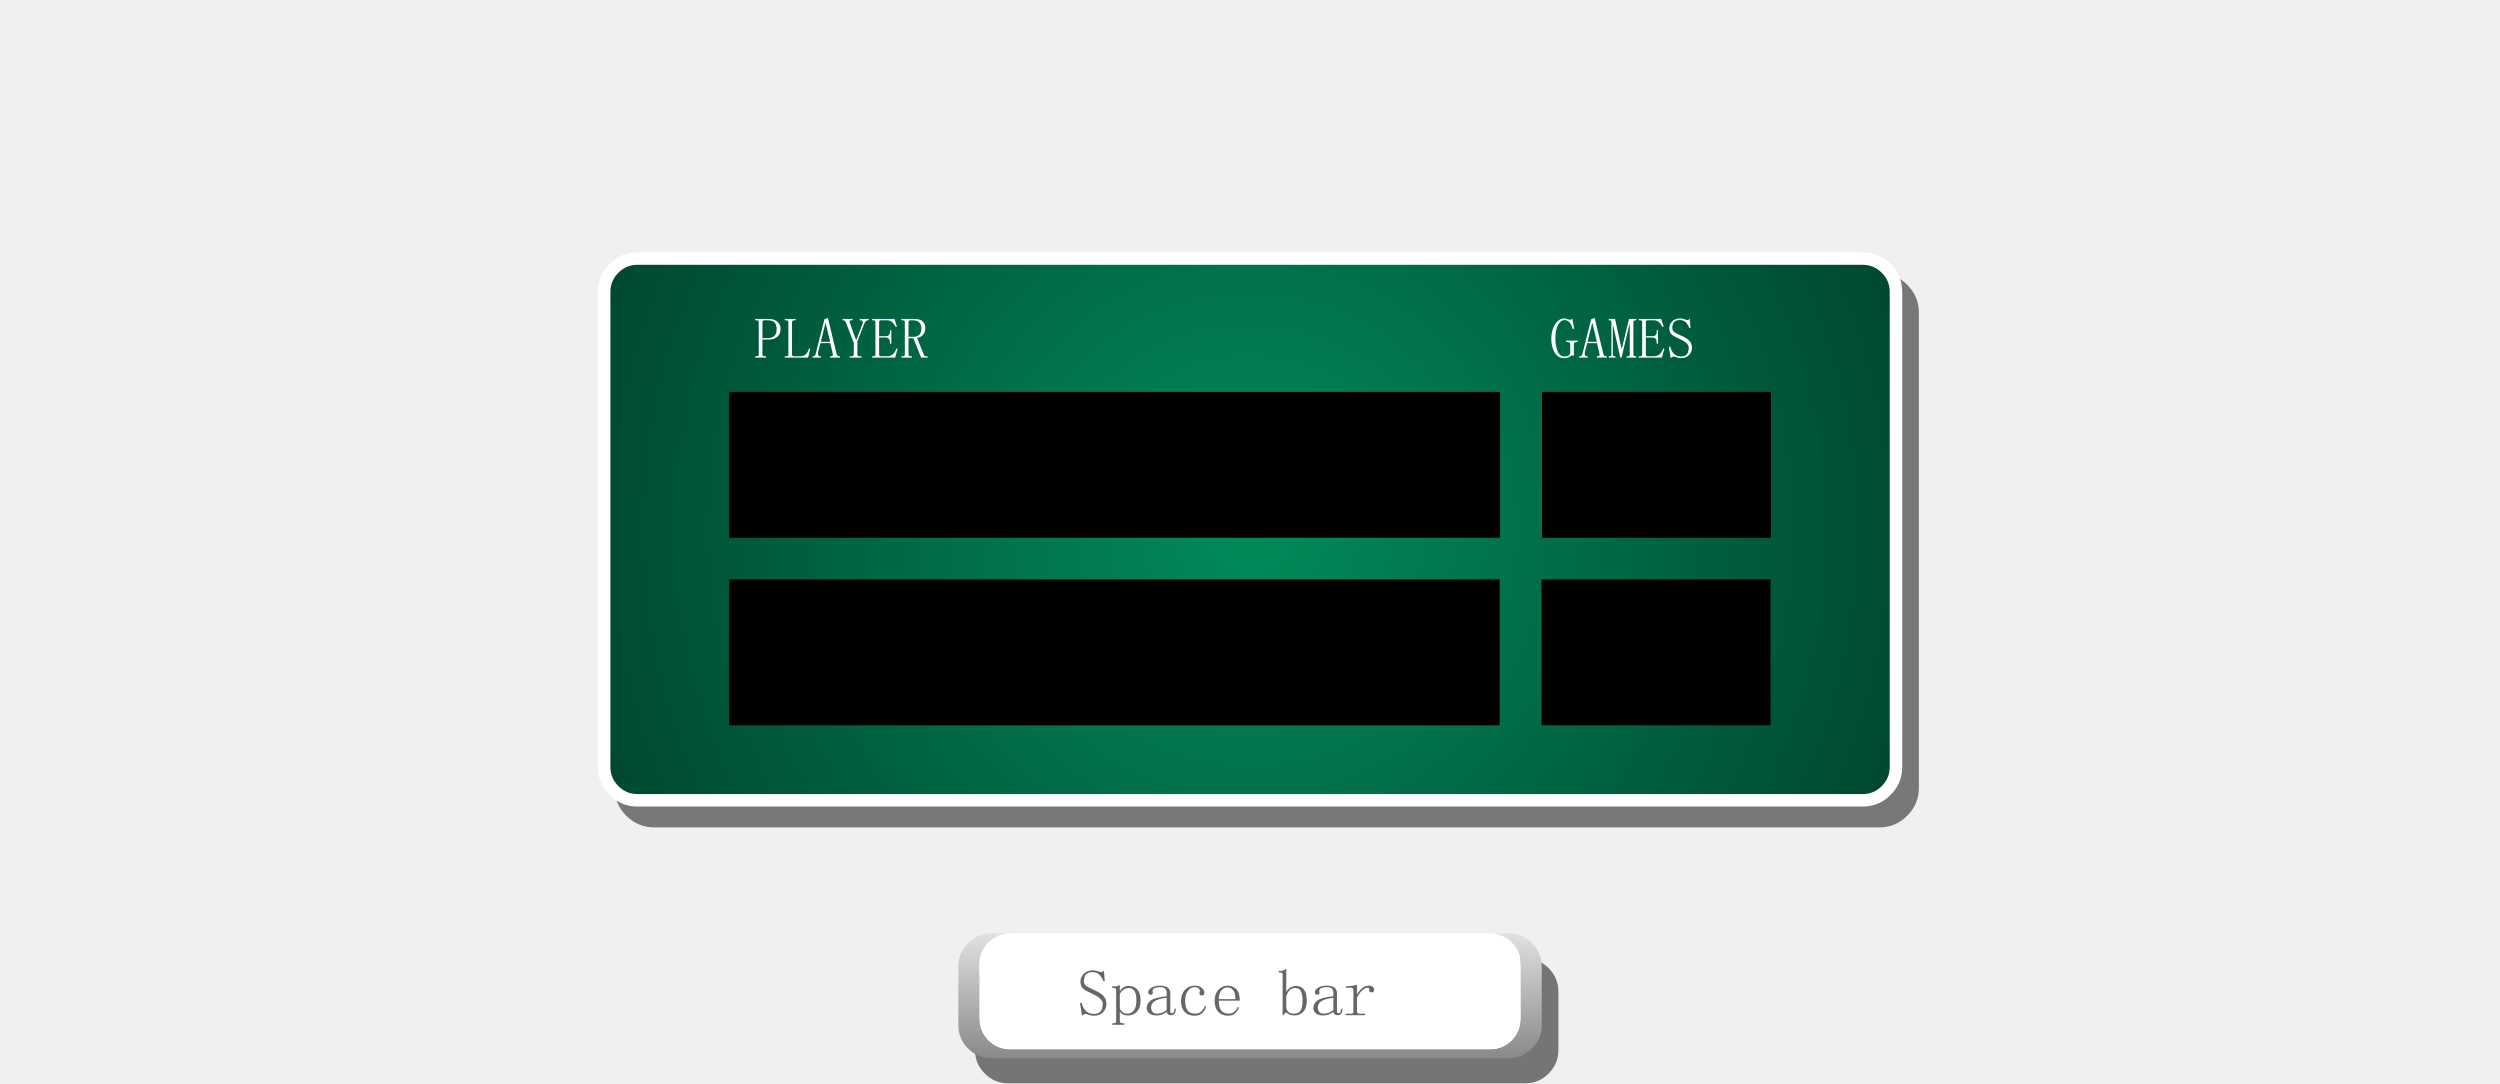
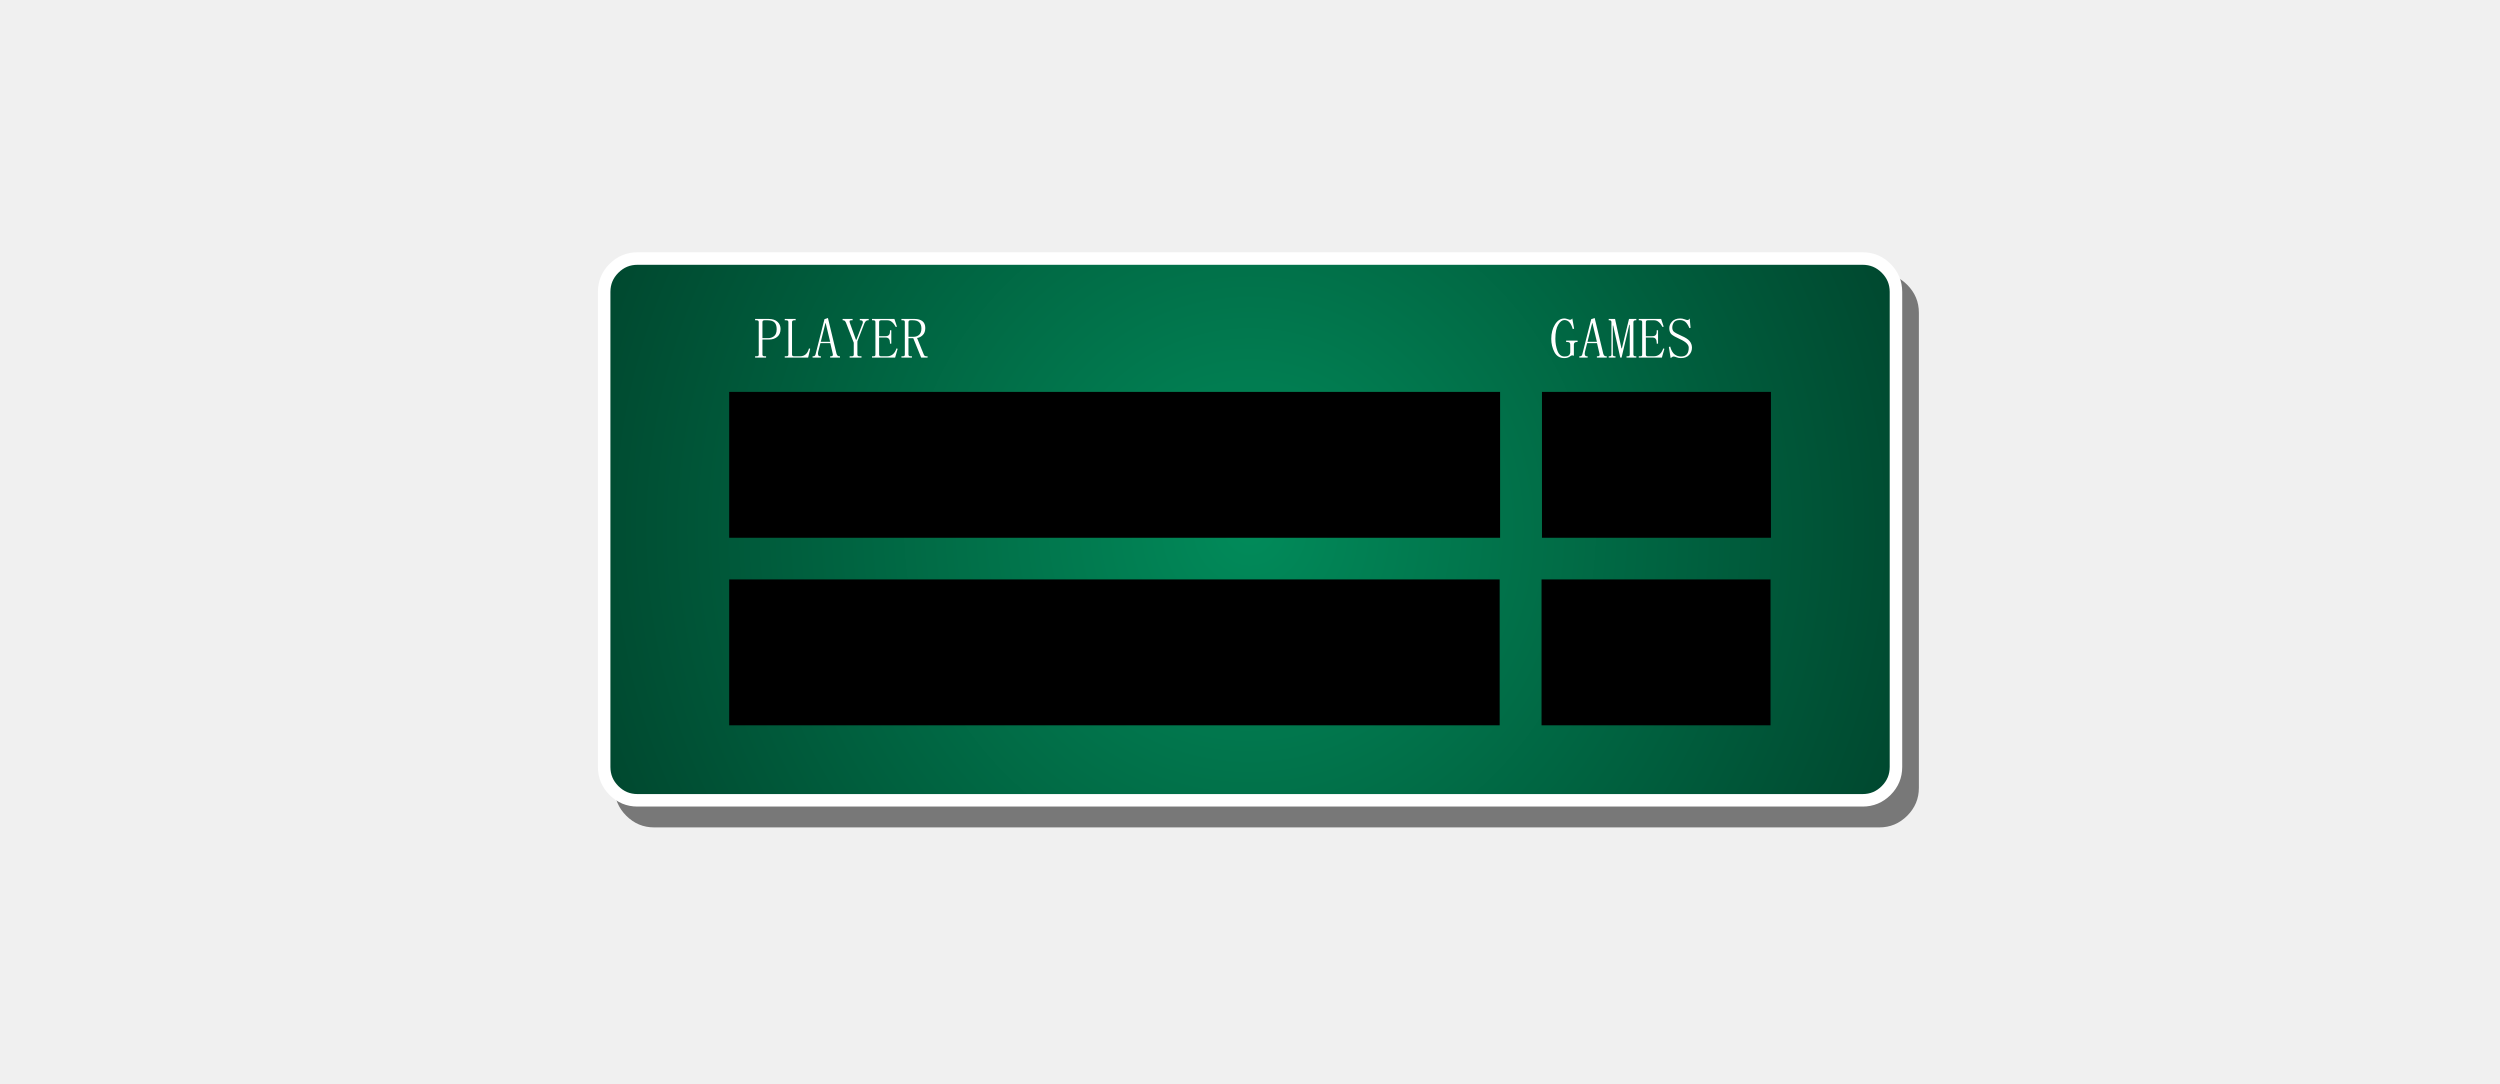
<svg xmlns="http://www.w3.org/2000/svg" xmlns:ns1="https://www.free-decompiler.com/flash" xmlns:xlink="http://www.w3.org/1999/xlink" ns1:objectType="frame" height="260.0px" width="600.0px">
  <g transform="matrix(1.0, 0.0, 0.0, 1.0, 0.0, 0.0)">
    <use ns1:characterId="260" height="138.0" transform="matrix(1.0001, 0.0, 0.0, 1.0002, 145.0, 62.05)" width="317.0" xlink:href="#sprite0" />
-     <use ns1:characterId="47" height="36.0" id="mcSpace" transform="matrix(1.0001, 0.0, 0.0, 1.0002, 230.0, 224.0)" width="144.0" xlink:href="#sprite1" />
  </g>
  <defs>
    <g id="sprite0">
      <use ns1:characterId="261" height="138.0" transform="matrix(1.0, 0.0, 0.0, 1.0, 0.0, 0.0)" width="317.0" xlink:href="#shape0" />
      <use ns1:characterId="267" height="17.9" transform="matrix(1.0, 0.0, 0.0, 1.0, 226.9, 9.0)" width="39.0" xlink:href="#text4" />
      <use ns1:characterId="268" height="17.9" transform="matrix(1.0, 0.0, 0.0, 1.0, 35.9, 9.0)" width="46.0" xlink:href="#text5" />
    </g>
    <g id="shape0">
      <path d="M12.0 3.5 L306.0 3.5 Q309.9 3.5 312.7 6.3 315.5 9.1 315.5 13.0 L315.5 127.0 Q315.5 130.9 312.7 133.7 309.9 136.5 306.0 136.5 L12.0 136.5 Q8.1 136.5 5.3 133.7 2.5 130.9 2.5 127.0 L2.5 13.0 Q2.5 9.1 5.3 6.3 8.1 3.5 12.0 3.5" fill="#000000" fill-opacity="0.502" fill-rule="evenodd" stroke="none" />
      <path d="M307.65 2.35 Q310.0 4.7 310.0 8.0 L310.0 122.0 Q310.0 125.3 307.65 127.65 305.3 130.0 302.0 130.0 L8.0 130.0 Q4.7 130.0 2.35 127.65 0.0 125.3 0.0 122.0 L0.0 8.0 Q0.0 4.7 2.35 2.35 4.7 0.0 8.0 0.0 L302.0 0.0 Q305.3 0.0 307.65 2.35" fill="url(#gradient0)" fill-rule="evenodd" stroke="none" />
      <path d="M307.65 2.35 Q305.3 0.0 302.0 0.0 L8.0 0.0 Q4.7 0.0 2.35 2.35 0.0 4.7 0.0 8.0 L0.0 122.0 Q0.0 125.3 2.35 127.65 4.7 130.0 8.0 130.0 L302.0 130.0 Q305.3 130.0 307.65 127.65 310.0 125.3 310.0 122.0 L310.0 8.0 Q310.0 4.7 307.65 2.35 Z" fill="none" stroke="#ffffff" stroke-linecap="round" stroke-linejoin="round" stroke-width="3.0" />
      <path d="M280.0 67.0 L225.05 67.0 225.05 32.0 280.0 32.0 280.0 67.0 M215.0 67.0 L30.0 67.0 30.0 32.0 215.0 32.0 215.0 67.0 M279.9 112.0 L224.95 112.0 224.95 77.0 279.9 77.0 279.9 112.0 M214.9 112.0 L30.0 112.0 30.0 77.0 214.9 77.0 214.9 112.0" fill="#000000" fill-rule="evenodd" stroke="none" />
    </g>
    <radialGradient cx="0" cy="0" gradientTransform="matrix(0.2026, 0.0, 0.0, 0.2026, 155.0, 65.0)" gradientUnits="userSpaceOnUse" id="gradient0" r="819.2" spreadMethod="pad">
      <stop offset="0.0" stop-color="#018b5a" />
      <stop offset="1.0" stop-color="#00482f" />
    </radialGradient>
    <g id="text0">
      <g transform="matrix(1.0, 0.0, 0.0, 1.0, 0.0, 0.0)">
        <use fill="#ffff00" height="42.0" transform="matrix(0.6436, 0.0, 0.0, 0.6436, 0.0, 28.2)" width="182.0" xlink:href="#font_Lt-alphaDot_A0" />
        <use fill="#ffff00" height="42.0" transform="matrix(0.6436, 0.0, 0.0, 0.6436, 16.4, 28.2)" width="182.0" xlink:href="#font_Lt-alphaDot_A0" />
        <use fill="#ffff00" height="42.0" transform="matrix(0.6436, 0.0, 0.0, 0.6436, 32.8, 28.2)" width="182.0" xlink:href="#font_Lt-alphaDot_A0" />
        <use fill="#ffff00" height="42.0" transform="matrix(0.6436, 0.0, 0.0, 0.6436, 49.2, 28.2)" width="182.0" xlink:href="#font_Lt-alphaDot_A0" />
        <use fill="#ffff00" height="42.0" transform="matrix(0.6436, 0.0, 0.0, 0.6436, 65.6, 28.2)" width="182.0" xlink:href="#font_Lt-alphaDot_A0" />
        <use fill="#ffff00" height="42.0" transform="matrix(0.6436, 0.0, 0.0, 0.6436, 82.0, 28.2)" width="182.0" xlink:href="#font_Lt-alphaDot_A0" />
        <use fill="#ffff00" height="42.0" transform="matrix(0.6436, 0.0, 0.0, 0.6436, 98.4, 28.2)" width="182.0" xlink:href="#font_Lt-alphaDot_A0" />
        <use fill="#ffff00" height="42.0" transform="matrix(0.6436, 0.0, 0.0, 0.6436, 114.8, 28.2)" width="182.0" xlink:href="#font_Lt-alphaDot_A0" />
      </g>
    </g>
    <g id="font_Lt-alphaDot_A0">
      <path d="M11.55 -30.35 L15.4 -14.3 7.4 -14.3 11.4 -30.35 11.55 -30.35 M15.5 -13.15 L17.5 -4.6 Q17.9 -3.25 17.6 -2.55 17.3 -1.95 16.15 -1.95 L15.4 -1.95 15.4 -0.8 23.8 -0.8 23.8 -1.95 23.2 -1.95 Q22.4 -1.95 21.85 -2.4 21.25 -2.85 20.85 -4.05 L13.5 -34.6 10.55 -33.6 3.05 -4.05 Q2.85 -2.85 2.3 -2.4 1.7 -1.95 0.9 -1.95 L0.4 -1.95 0.4 -0.8 7.5 -0.8 7.5 -1.95 6.95 -1.95 Q5.6 -1.95 5.2 -2.95 4.8 -4.05 5.2 -5.75 L7.1 -13.15 15.5 -13.15" fill-rule="evenodd" stroke="none" />
    </g>
    <g id="text1">
      <g transform="matrix(1.0, 0.0, 0.0, 1.0, 0.0, 0.0)">
        <use fill="#ffff00" height="42.0" transform="matrix(0.6436, 0.0, 0.0, 0.6436, 0.0, 28.2)" width="182.0" xlink:href="#font_Lt-alphaDot_A0" />
        <use fill="#ffff00" height="42.0" transform="matrix(0.6436, 0.0, 0.0, 0.6436, 16.4, 28.2)" width="182.0" xlink:href="#font_Lt-alphaDot_A0" />
        <use fill="#ffff00" height="42.0" transform="matrix(0.6436, 0.0, 0.0, 0.6436, 32.8, 28.2)" width="182.0" xlink:href="#font_Lt-alphaDot_A0" />
        <use fill="#ffff00" height="42.0" transform="matrix(0.6436, 0.0, 0.0, 0.6436, 49.2, 28.2)" width="182.0" xlink:href="#font_Lt-alphaDot_A0" />
        <use fill="#ffff00" height="42.0" transform="matrix(0.6436, 0.0, 0.0, 0.6436, 65.6, 28.2)" width="182.0" xlink:href="#font_Lt-alphaDot_A0" />
        <use fill="#ffff00" height="42.0" transform="matrix(0.6436, 0.0, 0.0, 0.6436, 82.0, 28.2)" width="182.0" xlink:href="#font_Lt-alphaDot_A0" />
        <use fill="#ffff00" height="42.0" transform="matrix(0.6436, 0.0, 0.0, 0.6436, 98.4, 28.2)" width="182.0" xlink:href="#font_Lt-alphaDot_A0" />
        <use fill="#ffff00" height="42.0" transform="matrix(0.6436, 0.0, 0.0, 0.6436, 114.8, 28.2)" width="182.0" xlink:href="#font_Lt-alphaDot_A0" />
      </g>
    </g>
    <g id="text2">
      <g transform="matrix(1.0, 0.0, 0.0, 1.0, 0.0, 0.0)">
        <use fill="#ffff00" height="42.0" transform="matrix(0.6436, 0.0, 0.0, 0.6436, 20.15, 28.2)" width="52.95" xlink:href="#font_Lt-alphaDot_A0" />
        <use fill="#ffff00" height="42.0" transform="matrix(0.6436, 0.0, 0.0, 0.6436, 36.55, 28.2)" width="52.95" xlink:href="#font_Lt-alphaDot_A0" />
      </g>
    </g>
    <g id="text3">
      <g transform="matrix(1.0, 0.0, 0.0, 1.0, 0.0, 0.0)">
        <use fill="#ffff00" height="42.0" transform="matrix(0.6436, 0.0, 0.0, 0.6436, 20.15, 28.2)" width="52.95" xlink:href="#font_Lt-alphaDot_A0" />
        <use fill="#ffff00" height="42.0" transform="matrix(0.6436, 0.0, 0.0, 0.6436, 36.55, 28.2)" width="52.95" xlink:href="#font_Lt-alphaDot_A0" />
      </g>
    </g>
    <g id="text4">
      <g transform="matrix(1.0, 0.0, 0.0, 1.0, 0.0, 0.0)">
        <use fill="#ffffff" height="17.9" transform="matrix(0.2813, 0.0, 0.0, 0.2813, 0.0, 15.0)" width="39.0" xlink:href="#font_Vagabond_G0" />
      </g>
      <g transform="matrix(1.0, 0.0, 0.0, 1.0, 0.0, 0.0)">
        <use fill="#ffffff" height="17.9" transform="matrix(0.2813, 0.0, 0.0, 0.2813, 7.0, 15.0)" width="39.0" xlink:href="#font_Vagabond_A0" />
      </g>
      <g transform="matrix(1.0, 0.0, 0.0, 1.0, 0.0, 0.0)">
        <use fill="#ffffff" height="17.9" transform="matrix(0.2813, 0.0, 0.0, 0.2813, 14.0, 15.0)" width="39.0" xlink:href="#font_Vagabond_M0" />
      </g>
      <g transform="matrix(1.0, 0.0, 0.0, 1.0, 0.0, 0.0)">
        <use fill="#ffffff" height="17.9" transform="matrix(0.2813, 0.0, 0.0, 0.2813, 21.0, 15.0)" width="39.0" xlink:href="#font_Vagabond_E0" />
      </g>
      <g transform="matrix(1.0, 0.0, 0.0, 1.0, 0.0, 0.0)">
        <use fill="#ffffff" height="17.9" transform="matrix(0.2813, 0.0, 0.0, 0.2813, 28.0, 15.0)" width="39.0" xlink:href="#font_Vagabond_S0" />
      </g>
    </g>
    <g id="font_Vagabond_G0">
      <path d="M12.55 -32.85 Q15.05 -32.85 16.8 -31.0 18.55 -29.15 19.7 -25.15 L20.85 -25.5 19.3 -34.2 Q18.95 -33.65 18.35 -33.35 17.75 -33.05 17.2 -33.05 16.8 -33.05 15.25 -33.65 13.7 -34.2 12.55 -34.2 7.7 -34.2 4.5 -29.05 1.35 -23.9 1.35 -16.8 1.35 -10.65 4.05 -5.5 6.75 -0.4 12.5 -0.4 14.05 -0.4 15.35 -0.8 16.6 -1.15 17.75 -2.15 18.15 -2.5 18.55 -2.6 L19.3 -2.7 Q19.7 -2.7 20.0 -2.6 L20.65 -2.35 20.65 -12.0 Q20.65 -12.95 21.25 -13.55 21.85 -14.1 22.8 -14.1 L23.8 -14.1 23.8 -15.3 14.05 -15.3 14.05 -14.1 15.25 -14.1 Q16.4 -14.1 17.0 -13.55 17.55 -12.95 17.55 -11.8 L17.55 -5.2 Q17.35 -3.45 16.1 -2.55 14.85 -1.75 12.7 -1.75 8.5 -1.75 6.65 -6.55 4.85 -11.4 4.85 -16.8 4.85 -24.9 7.25 -28.85 9.65 -32.85 12.55 -32.85" fill-rule="evenodd" stroke="none" />
    </g>
    <g id="font_Vagabond_A0">
      <path d="M11.55 -30.35 L15.4 -14.3 7.4 -14.3 11.4 -30.35 11.55 -30.35 M15.5 -13.15 L17.5 -4.6 Q17.9 -3.25 17.6 -2.55 17.3 -1.95 16.15 -1.95 L15.4 -1.95 15.4 -0.8 23.8 -0.8 23.8 -1.95 23.2 -1.95 Q22.4 -1.95 21.85 -2.4 21.25 -2.85 20.85 -4.05 L13.5 -34.6 10.55 -33.6 3.05 -4.05 Q2.85 -2.85 2.3 -2.4 1.7 -1.95 0.9 -1.95 L0.4 -1.95 0.4 -0.8 7.5 -0.8 7.5 -1.95 6.95 -1.95 Q5.6 -1.95 5.2 -2.95 4.8 -4.05 5.2 -5.75 L7.1 -13.15 15.5 -13.15" fill-rule="evenodd" stroke="none" />
    </g>
    <g id="font_Vagabond_M0">
      <path d="M21.65 -3.45 L21.65 -31.1 Q21.65 -31.9 22.15 -32.25 22.6 -32.65 23.4 -32.65 L24.15 -32.65 24.15 -33.8 17.9 -33.8 11.85 -8.75 11.45 -8.75 6.0 -33.8 0.6 -33.8 0.6 -32.65 1.25 -32.65 Q2.2 -32.65 2.5 -32.25 2.9 -31.9 2.9 -31.1 L2.9 -3.45 Q2.9 -2.65 2.5 -2.3 2.15 -1.95 1.15 -1.95 L0.6 -1.95 0.6 -0.8 6.4 -0.8 6.4 -1.95 5.8 -1.95 Q5.05 -1.95 4.55 -2.3 4.1 -2.65 4.1 -3.45 L4.1 -28.2 4.4 -28.2 10.45 -0.8 10.45 -0.8 11.55 -0.8 18.15 -28.8 18.55 -28.8 18.55 -3.45 Q18.55 -2.65 18.15 -2.3 17.75 -1.95 16.8 -1.95 L15.8 -1.95 15.8 -0.8 24.15 -0.8 24.15 -1.95 23.4 -1.95 Q22.6 -1.95 22.15 -2.3 21.65 -2.65 21.65 -3.45" fill-rule="evenodd" stroke="none" />
    </g>
    <g id="font_Vagabond_E0">
      <path d="M1.35 -32.65 L2.4 -32.65 Q3.4 -32.65 3.85 -32.25 4.25 -31.9 4.25 -31.1 L4.25 -3.45 Q4.25 -2.65 3.9 -2.3 3.5 -1.95 2.5 -1.95 L1.35 -1.95 1.35 -0.8 21.05 -0.8 23.2 -8.3 22.25 -8.7 Q21.05 -5.2 19.0 -3.55 17.0 -1.95 14.1 -1.95 L9.05 -1.95 Q8.3 -1.95 7.8 -2.3 7.4 -2.65 7.4 -3.45 L7.4 -17.95 12.95 -17.95 Q14.9 -17.95 15.75 -16.8 16.65 -15.65 16.65 -13.5 L16.65 -12.7 17.8 -12.7 17.8 -24.15 16.65 -24.15 16.65 -23.0 Q16.65 -21.05 15.75 -20.1 14.9 -19.1 12.95 -19.1 L7.4 -19.1 7.4 -31.1 Q7.4 -31.9 7.8 -32.25 8.3 -32.65 9.05 -32.65 L14.5 -32.65 Q16.6 -32.65 18.35 -31.2 20.1 -29.75 21.65 -26.9 L22.6 -27.2 20.45 -33.8 1.35 -33.8 1.35 -32.65" fill-rule="evenodd" stroke="none" />
    </g>
    <g id="font_Vagabond_S0">
      <path d="M11.55 -16.6 Q15.45 -14.85 17.3 -13.0 19.1 -11.2 19.1 -9.25 19.1 -5.6 17.45 -3.65 15.8 -1.75 12.5 -1.75 9.45 -1.75 7.05 -3.55 4.6 -5.4 3.25 -10.25 L2.15 -9.85 3.65 -0.4 5.0 -1.35 Q5.6 -1.75 6.15 -1.75 7.15 -1.75 8.75 -1.05 10.4 -0.4 12.35 -0.4 17.0 -0.4 19.4 -3.05 21.85 -5.75 21.85 -9.25 21.85 -12.5 19.8 -14.95 17.75 -17.35 13.1 -19.3 7.5 -21.8 6.25 -23.05 5.05 -24.3 5.05 -26.45 5.05 -28.8 6.35 -30.8 7.7 -32.85 11.4 -32.85 14.25 -32.85 16.1 -31.4 17.95 -29.95 19.7 -25.9 L20.65 -26.25 19.9 -34.2 Q19.5 -33.45 19.0 -33.15 18.55 -32.85 17.95 -32.85 17.2 -32.85 15.45 -33.55 13.75 -34.2 11.8 -34.2 7.35 -34.2 4.9 -31.6 2.5 -28.95 2.5 -26.05 2.5 -22.4 4.4 -20.65 6.35 -18.95 11.55 -16.6" fill-rule="evenodd" stroke="none" />
    </g>
    <g id="text5">
      <g transform="matrix(1.0, 0.0, 0.0, 1.0, 0.0, 0.0)">
        <use fill="#ffffff" height="17.9" transform="matrix(0.2813, 0.0, 0.0, 0.2813, 0.0, 15.0)" width="46.0" xlink:href="#font_Vagabond_P0" />
      </g>
      <g transform="matrix(1.0, 0.0, 0.0, 1.0, 0.0, 0.0)">
        <use fill="#ffffff" height="17.9" transform="matrix(0.2813, 0.0, 0.0, 0.2813, 7.0, 15.0)" width="46.0" xlink:href="#font_Vagabond_L0" />
      </g>
      <g transform="matrix(1.0, 0.0, 0.0, 1.0, 0.0, 0.0)">
        <use fill="#ffffff" height="17.9" transform="matrix(0.2813, 0.0, 0.0, 0.2813, 14.0, 15.0)" width="46.0" xlink:href="#font_Vagabond_A0" />
      </g>
      <g transform="matrix(1.0, 0.0, 0.0, 1.0, 0.0, 0.0)">
        <use fill="#ffffff" height="17.9" transform="matrix(0.2813, 0.0, 0.0, 0.2813, 21.0, 15.0)" width="46.0" xlink:href="#font_Vagabond_Y0" />
      </g>
      <g transform="matrix(1.0, 0.0, 0.0, 1.0, 0.0, 0.0)">
        <use fill="#ffffff" height="17.9" transform="matrix(0.2813, 0.0, 0.0, 0.2813, 28.0, 15.0)" width="46.0" xlink:href="#font_Vagabond_E0" />
      </g>
      <g transform="matrix(1.0, 0.0, 0.0, 1.0, 0.0, 0.0)">
        <use fill="#ffffff" height="17.9" transform="matrix(0.2813, 0.0, 0.0, 0.2813, 35.0, 15.0)" width="46.0" xlink:href="#font_Vagabond_R0" />
      </g>
    </g>
    <g id="font_Vagabond_P0">
      <path d="M12.2 -17.4 L7.4 -17.4 7.4 -31.1 Q7.4 -31.9 7.8 -32.25 8.3 -32.65 9.05 -32.65 L11.8 -32.65 Q15.85 -32.65 17.7 -30.8 19.55 -28.95 19.55 -25.1 19.55 -20.85 17.3 -19.1 15.1 -17.4 12.2 -17.4 M7.4 -16.25 L13.35 -16.25 Q17.25 -16.25 20.05 -18.55 22.85 -20.85 22.85 -25.3 22.85 -28.95 20.2 -31.4 17.55 -33.8 12.65 -33.8 L1.15 -33.8 1.15 -32.65 2.4 -32.65 Q3.4 -32.65 3.85 -32.25 4.25 -31.9 4.25 -31.1 L4.25 -3.45 Q4.25 -2.65 3.9 -2.3 3.5 -1.95 2.5 -1.95 L1.15 -1.95 1.15 -0.8 10.5 -0.8 10.5 -1.95 9.1 -1.95 Q8.35 -1.95 7.85 -2.3 7.4 -2.65 7.4 -3.45 L7.4 -16.25" fill-rule="evenodd" stroke="none" />
    </g>
    <g id="font_Vagabond_L0">
      <path d="M7.75 -3.45 L7.75 -31.1 Q7.75 -31.9 8.25 -32.25 8.75 -32.65 9.5 -32.65 L10.85 -32.65 10.85 -33.8 1.55 -33.8 1.55 -32.65 2.75 -32.65 Q3.8 -32.65 4.2 -32.25 4.65 -31.9 4.65 -31.1 L4.65 -3.45 Q4.65 -2.65 4.25 -2.3 3.9 -1.95 2.9 -1.95 L1.55 -1.95 1.55 -0.8 21.5 -0.8 23.25 -8.3 22.25 -8.7 Q21.3 -5.2 19.35 -3.55 17.4 -1.95 14.7 -1.95 L9.45 -1.95 Q8.7 -1.95 8.2 -2.3 7.75 -2.65 7.75 -3.45" fill-rule="evenodd" stroke="none" />
    </g>
    <g id="font_Vagabond_Y0">
      <path d="M18.35 -30.35 L12.95 -16.05 12.5 -16.05 7.35 -30.35 Q6.95 -31.5 7.15 -32.1 7.35 -32.65 8.5 -32.65 L9.65 -32.65 9.65 -33.8 1.15 -33.8 1.15 -32.65 1.5 -32.65 Q2.45 -32.65 3.05 -32.1 3.65 -31.5 4.05 -30.5 L10.65 -13.5 10.65 -3.45 Q10.65 -2.65 10.25 -2.3 9.85 -1.95 8.9 -1.95 L7.15 -1.95 7.15 -0.8 17.25 -0.8 17.25 -1.95 15.5 -1.95 Q14.7 -1.95 14.2 -2.3 13.75 -2.65 13.75 -3.45 L13.75 -14.65 19.7 -29.95 Q20.3 -31.3 21.05 -32.0 21.85 -32.65 22.8 -32.65 L23.4 -32.65 23.4 -33.8 15.8 -33.8 15.8 -32.65 16.2 -32.65 Q17.55 -32.65 18.05 -32.1 18.55 -31.5 18.35 -30.35" fill-rule="evenodd" stroke="none" />
    </g>
    <g id="font_Vagabond_R0">
      <path d="M7.55 -18.55 L7.55 -31.1 Q7.55 -31.9 8.0 -32.25 8.5 -32.65 9.25 -32.65 L11.4 -32.65 Q15.1 -32.65 16.85 -30.8 18.6 -28.95 18.6 -25.65 18.6 -22.0 16.65 -20.25 14.7 -18.55 11.8 -18.55 L7.55 -18.55 M21.9 -26.05 Q21.9 -29.95 19.45 -31.9 17.05 -33.8 12.55 -33.8 L1.55 -33.8 1.55 -32.65 2.7 -32.65 Q3.7 -32.65 4.1 -32.25 4.45 -31.9 4.45 -31.1 L4.45 -3.45 Q4.45 -2.65 4.1 -2.3 3.7 -1.95 2.7 -1.95 L1.55 -1.95 1.55 -0.8 10.5 -0.8 10.5 -1.95 9.3 -1.95 Q8.55 -1.95 8.05 -2.3 7.55 -2.65 7.55 -3.45 L7.55 -17.35 11.65 -17.35 18.4 -0.8 23.85 -0.8 23.85 -1.95 22.65 -1.95 Q22.1 -1.95 21.6 -2.2 21.1 -2.45 20.7 -3.25 L14.9 -17.55 Q17.6 -17.9 19.75 -20.05 21.9 -22.2 21.9 -26.05" fill-rule="evenodd" stroke="none" />
    </g>
    <g id="sprite1">
      <use ns1:characterId="48" height="30.0" transform="matrix(1.0, 0.0, 0.0, 1.0, 0.0, 0.0)" width="140.0" xlink:href="#shape1" />
      <use ns1:characterId="49" height="30.0" transform="matrix(1.0, 0.0, 0.0, 1.0, 0.0, 0.0)" width="140.0" xlink:href="#shape2" />
      <use ns1:characterId="50" height="19.9" transform="matrix(1.0, 0.0, 0.0, 1.0, 5.5, 2.9)" width="76.0" xlink:href="#text6" />
    </g>
    <g id="shape1">
      <path d="M141.65 33.65 Q139.3 36.0 136.0 36.0 L12.0 36.0 Q8.7 36.0 6.35 33.65 4.0 31.3 4.0 28.0 L4.0 14.0 Q4.0 10.7 6.35 8.35 8.7 6.0 12.0 6.0 L136.0 6.0 Q139.3 6.0 141.65 8.35 144.0 10.7 144.0 14.0 L144.0 28.0 Q144.0 31.3 141.65 33.65" fill="#000000" fill-opacity="0.514" fill-rule="evenodd" stroke="none" />
    </g>
    <g id="shape2">
      <path d="M127.85 0.0 Q130.75 0.1 132.85 2.2 135.0 4.35 135.0 7.45 L135.0 20.45 Q135.0 23.55 132.85 25.75 130.65 27.9 127.6 27.9 L12.45 27.9 Q9.35 27.9 7.2 25.75 5.0 23.55 5.0 20.45 L5.0 7.45 Q5.0 4.35 7.2 2.2 9.25 0.1 12.15 0.0 L127.85 0.0" fill="#ffffff" fill-rule="evenodd" stroke="none" />
      <path d="M127.85 0.0 L132.0 0.0 Q135.3 0.0 137.65 2.35 140.0 4.7 140.0 8.0 L140.0 22.0 Q140.0 25.3 137.65 27.65 135.3 30.0 132.0 30.0 L8.0 30.0 Q4.7 30.0 2.35 27.65 0.0 25.3 0.0 22.0 L0.0 8.0 Q0.0 4.7 2.35 2.35 4.7 0.0 8.0 0.0 L12.15 0.0 Q9.25 0.1 7.2 2.2 5.0 4.35 5.0 7.45 L5.0 20.45 Q5.0 23.55 7.2 25.75 9.35 27.9 12.45 27.9 L127.6 27.9 Q130.65 27.9 132.85 25.75 135.0 23.55 135.0 20.45 L135.0 7.45 Q135.0 4.35 132.85 2.2 130.75 0.1 127.85 0.0" fill="url(#gradient1)" fill-rule="evenodd" stroke="none" />
    </g>
    <linearGradient gradientTransform="matrix(0.0, 0.0183, -0.0183, 0.0, 70.0, 15.0)" gradientUnits="userSpaceOnUse" id="gradient1" spreadMethod="pad" x1="-819.2" x2="819.2">
      <stop offset="0.0" stop-color="#e1e1e1" />
      <stop offset="1.0" stop-color="#898989" />
    </linearGradient>
    <g id="text6">
      <g transform="matrix(1.0, 0.0, 0.0, 1.0, 0.0, 0.0)">
        <use fill="#666666" height="19.9" transform="matrix(0.3223, 0.0, 0.0, 0.3223, 23.0, 17.0)" width="76.0" xlink:href="#font_Vagabond_S0" />
      </g>
      <g transform="matrix(1.0, 0.0, 0.0, 1.0, 0.0, 0.0)">
        <use fill="#666666" height="19.9" transform="matrix(0.3223, 0.0, 0.0, 0.3223, 31.0, 17.0)" width="76.0" xlink:href="#font_Vagabond_p0" />
      </g>
      <g transform="matrix(1.0, 0.0, 0.0, 1.0, 0.0, 0.0)">
        <use fill="#666666" height="19.9" transform="matrix(0.3223, 0.0, 0.0, 0.3223, 39.0, 17.0)" width="76.0" xlink:href="#font_Vagabond_a0" />
      </g>
      <g transform="matrix(1.0, 0.0, 0.0, 1.0, 0.0, 0.0)">
        <use fill="#666666" height="19.9" transform="matrix(0.3223, 0.0, 0.0, 0.3223, 47.0, 17.0)" width="76.0" xlink:href="#font_Vagabond_c0" />
      </g>
      <g transform="matrix(1.0, 0.0, 0.0, 1.0, 0.0, 0.0)">
        <use fill="#666666" height="19.9" transform="matrix(0.3223, 0.0, 0.0, 0.3223, 55.0, 17.0)" width="76.0" xlink:href="#font_Vagabond_e0" />
      </g>
      <g transform="matrix(1.0, 0.0, 0.0, 1.0, 0.0, 0.0)">
        <use fill="#666666" height="19.9" transform="matrix(0.3223, 0.0, 0.0, 0.3223, 71.0, 17.0)" width="76.0" xlink:href="#font_Vagabond_b0" />
      </g>
      <g transform="matrix(1.0, 0.0, 0.0, 1.0, 0.0, 0.0)">
        <use fill="#666666" height="19.9" transform="matrix(0.3223, 0.0, 0.0, 0.3223, 79.0, 17.0)" width="76.0" xlink:href="#font_Vagabond_a0" />
      </g>
      <g transform="matrix(1.0, 0.0, 0.0, 1.0, 0.0, 0.0)">
        <use fill="#666666" height="19.9" transform="matrix(0.3223, 0.0, 0.0, 0.3223, 87.0, 17.0)" width="76.0" xlink:href="#font_Vagabond_r0" />
      </g>
    </g>
    <g id="font_Vagabond_p0">
      <path d="M7.0 -5.75 L7.0 -16.6 Q8.3 -18.95 10.05 -20.0 11.8 -21.05 13.55 -21.05 16.45 -21.05 17.9 -18.75 19.35 -16.4 19.35 -11.75 19.35 -6.75 17.4 -4.3 15.5 -1.95 12.75 -1.95 10.8 -1.95 9.35 -2.85 7.9 -3.85 7.0 -5.75 M8.95 5.2 Q8.15 5.2 7.55 4.8 7.0 4.45 7.0 3.5 L7.0 -3.25 Q8.3 -1.9 9.75 -1.2 11.2 -0.6 13.35 -0.6 17.05 -0.6 19.75 -3.45 22.45 -6.35 22.45 -11.75 22.45 -17.35 19.95 -20.0 17.4 -22.6 13.55 -22.6 11.6 -22.6 9.95 -21.65 8.3 -20.65 7.0 -18.75 L7.0 -23.2 6.6 -23.2 Q5.8 -22.6 4.95 -22.4 4.1 -22.25 3.1 -22.25 L1.35 -22.25 1.35 -21.05 2.5 -21.05 Q3.5 -21.05 3.9 -20.6 4.25 -20.1 4.25 -19.3 L4.25 3.5 Q4.25 4.45 3.9 4.8 3.5 5.2 2.5 5.2 L1.35 5.2 1.35 6.35 10.3 6.35 10.3 5.2 8.95 5.2" fill-rule="evenodd" stroke="none" />
    </g>
    <g id="font_Vagabond_a0">
      <path d="M5.45 -6.55 Q5.45 -9.25 7.9 -11.1 10.45 -12.95 17.05 -13.75 L17.05 -4.6 Q15.1 -3.25 13.35 -2.55 11.6 -1.95 9.85 -1.95 7.5 -1.95 6.45 -3.35 5.45 -4.8 5.45 -6.55 M9.45 -0.6 Q11.8 -0.6 13.45 -1.2 15.1 -1.9 17.05 -3.25 17.4 -1.9 18.2 -1.3 18.95 -0.8 20.35 -0.8 21.9 -0.8 22.85 -1.85 23.85 -2.9 23.85 -5.65 L22.85 -5.65 Q22.85 -4.1 22.45 -3.2 22.1 -2.35 21.1 -2.35 20.35 -2.35 20.05 -2.55 19.75 -2.85 19.75 -4.4 L19.75 -17.2 Q19.75 -19.9 17.8 -21.35 15.85 -22.8 12.0 -22.8 8.3 -22.8 5.75 -21.25 3.3 -19.7 3.3 -17.95 3.3 -17.0 3.8 -16.5 4.25 -16.05 5.05 -16.05 6.2 -16.05 6.55 -16.8 6.95 -17.55 6.6 -18.35 6.2 -19.5 7.5 -20.6 8.9 -21.65 12.2 -21.65 15.3 -21.65 16.15 -20.4 17.05 -19.1 17.05 -17.2 L17.05 -14.9 Q8.1 -13.95 5.1 -11.7 2.15 -9.45 2.15 -5.95 2.15 -3.85 4.05 -2.2 5.95 -0.6 9.45 -0.6" fill-rule="evenodd" stroke="none" />
    </g>
    <g id="font_Vagabond_c0">
      <path d="M16.6 -17.2 Q16.6 -16.4 17.1 -15.9 17.55 -15.5 18.35 -15.5 19.3 -15.5 19.8 -15.9 20.3 -16.4 20.3 -17.55 20.3 -19.3 18.45 -21.05 16.6 -22.8 13.3 -22.8 8.7 -22.8 5.75 -19.6 2.9 -16.4 2.9 -11.6 2.9 -6.15 5.6 -3.25 8.3 -0.4 12.9 -0.4 16.6 -0.4 18.75 -2.4 20.85 -4.4 21.65 -7.35 L20.65 -7.7 Q19.9 -5.4 18.05 -3.65 16.2 -1.95 13.55 -1.95 9.45 -1.95 7.7 -4.5 6.0 -7.15 6.0 -11.4 6.0 -16.0 8.0 -18.85 10.05 -21.65 12.9 -21.65 15.25 -21.65 16.2 -20.6 17.2 -19.5 17.0 -18.75 L16.7 -17.95 Q16.6 -17.75 16.6 -17.2" fill-rule="evenodd" stroke="none" />
    </g>
    <g id="font_Vagabond_e0">
      <path d="M6.2 -11.6 L21.85 -11.6 Q21.85 -17.75 19.1 -20.3 16.4 -22.8 12.7 -22.8 8.7 -22.8 5.85 -19.6 3.1 -16.4 3.1 -11.6 3.1 -6.15 5.85 -3.25 8.7 -0.4 13.1 -0.4 16.6 -0.4 18.65 -2.4 20.65 -4.4 21.25 -6.55 L20.3 -6.95 Q19.5 -4.8 17.75 -3.35 16.0 -1.95 13.55 -1.95 10.25 -1.95 8.2 -4.1 6.2 -6.35 6.2 -11.6 M18.55 -12.75 L6.2 -12.75 Q6.2 -16.8 8.0 -19.1 9.85 -21.45 12.7 -21.45 15.45 -21.45 17.05 -19.2 18.7 -17.0 18.55 -12.75" fill-rule="evenodd" stroke="none" />
    </g>
    <g id="font_Vagabond_b0">
      <path d="M6.8 -7.15 L6.8 -14.85 Q7.9 -18.35 9.65 -19.7 11.4 -21.05 13.75 -21.05 16.45 -21.05 17.7 -18.65 18.95 -16.2 18.95 -11.55 18.95 -6.75 17.5 -4.3 16.05 -1.95 12.55 -1.95 9.65 -1.95 8.2 -3.45 6.8 -5.0 6.8 -7.15 M6.8 -17.95 L6.8 -35.4 Q5.8 -34.6 4.85 -34.2 3.9 -33.8 2.9 -33.8 L1.15 -33.8 1.15 -32.65 2.35 -32.65 Q3.3 -32.65 3.7 -32.25 4.1 -31.9 4.1 -31.1 L4.1 -0.8 4.8 -0.8 6.55 -3.05 Q7.7 -1.9 9.35 -1.2 11.0 -0.6 12.95 -0.6 16.85 -0.6 19.45 -3.35 22.1 -6.15 22.1 -11.6 22.1 -17.0 20.05 -19.8 18.0 -22.6 13.95 -22.6 12.0 -22.6 9.85 -21.35 7.7 -20.1 6.8 -17.95" fill-rule="evenodd" stroke="none" />
    </g>
    <g id="font_Vagabond_r0">
      <path d="M9.85 -16.4 L9.85 -23.4 9.2 -23.4 Q8.25 -23.0 6.35 -22.7 4.45 -22.4 3.05 -22.4 L1.5 -22.4 1.5 -21.25 5.3 -21.25 Q6.3 -21.25 6.7 -20.75 7.15 -20.3 7.15 -19.5 L7.15 -3.45 Q7.15 -2.65 6.75 -2.3 6.35 -1.95 5.4 -1.95 L1.5 -1.95 1.5 -0.8 15.85 -0.8 15.85 -1.95 11.6 -1.95 Q10.8 -1.95 10.35 -2.3 9.85 -2.65 9.85 -3.45 L9.85 -13.9 Q11.55 -17.35 13.8 -19.3 16.0 -21.25 17.55 -21.25 18.55 -21.25 18.75 -20.85 18.95 -20.5 18.95 -19.9 18.75 -18.95 19.2 -18.35 19.7 -17.75 20.65 -17.75 21.65 -17.75 22.15 -18.35 22.6 -18.95 22.6 -19.9 22.6 -21.05 21.55 -21.95 20.5 -22.8 18.55 -22.8 16.2 -22.8 14.0 -21.15 11.75 -19.5 9.85 -16.4" fill-rule="evenodd" stroke="none" />
    </g>
    <g id="text7">
      <g transform="matrix(1.0, 0.0, 0.0, 1.0, 0.0, 0.0)">
        <use fill="#000000" height="68.45" transform="matrix(0.7246, 0.0, 0.0, 0.7246, 248.7, 31.75)" width="589.95" xlink:href="#font_Vagabond_40" />
        <use fill="#000000" height="68.45" transform="matrix(0.7246, 0.0, 0.0, 0.7246, 267.2, 31.75)" width="589.95" xlink:href="#font_Vagabond_00" />
        <use fill="#000000" height="68.45" transform="matrix(0.7246, 0.0, 0.0, 0.7246, 285.7, 31.75)" width="589.95" xlink:href="#font_Vagabond_-0" />
        <use fill="#000000" height="68.45" transform="matrix(0.7246, 0.0, 0.0, 0.7246, 304.2, 31.75)" width="589.95" xlink:href="#font_Vagabond_30" />
        <use fill="#000000" height="68.45" transform="matrix(0.7246, 0.0, 0.0, 0.7246, 322.7, 31.75)" width="589.95" xlink:href="#font_Vagabond_00" />
      </g>
    </g>
    <g id="font_Vagabond_40">
      <path d="M14.45 -29.35 L14.65 -29.35 14.65 -12.0 3.45 -12.0 14.45 -29.35 M17.75 -4.4 L17.75 -10.8 23.0 -10.8 23.0 -12.0 17.75 -12.0 17.75 -34.2 15.8 -34.2 1.7 -11.8 1.7 -10.8 14.65 -10.8 14.65 -4.4 Q14.65 -3.05 14.0 -2.45 13.3 -1.9 11.8 -1.9 L9.65 -1.9 9.65 -0.75 22.4 -0.75 22.4 -1.9 20.65 -1.9 Q19.3 -1.9 18.55 -2.45 17.75 -3.05 17.75 -4.4" fill-rule="evenodd" stroke="none" />
    </g>
    <g id="font_Vagabond_00">
      <path d="M12.35 -0.4 Q16.6 -0.4 19.4 -4.9 22.25 -9.45 22.25 -17.35 22.25 -25.3 19.4 -29.75 16.6 -34.2 12.35 -34.2 7.9 -34.2 5.1 -29.55 2.35 -24.9 2.35 -17.35 2.35 -9.25 5.2 -4.8 8.1 -0.4 12.35 -0.4 M12.35 -32.65 Q15.45 -32.65 17.0 -28.5 18.55 -24.3 18.55 -17.35 18.55 -10.05 16.9 -5.95 15.25 -1.95 12.35 -1.95 9.65 -1.95 7.8 -5.95 6.0 -10.05 6.0 -17.35 6.0 -24.3 7.8 -28.5 9.65 -32.65 12.35 -32.65" fill-rule="evenodd" stroke="none" />
    </g>
    <g id="font_Vagabond_-0">
      <path d="M1.55 -17.25 L23.0 -17.25 23.0 -18.95 1.55 -18.95 1.55 -17.25" fill-rule="evenodd" stroke="none" />
    </g>
    <g id="font_Vagabond_30">
      <path d="M21.65 -9.6 Q21.65 -12.15 20.1 -14.65 18.55 -17.2 14.25 -18.75 17.35 -19.65 18.85 -21.7 20.3 -23.75 20.3 -26.65 20.3 -29.35 17.95 -31.8 15.65 -34.2 11.8 -34.2 8.5 -34.2 5.95 -32.35 3.5 -30.5 3.5 -27.6 3.5 -26.05 4.15 -25.5 4.85 -24.95 5.65 -24.95 6.6 -24.95 7.0 -25.5 7.4 -26.05 7.4 -27.05 7.4 -27.6 7.0 -28.0 6.6 -28.4 6.6 -29.95 6.6 -31.5 8.1 -32.15 9.65 -32.85 11.0 -32.85 14.05 -32.85 15.55 -30.8 17.0 -28.8 17.0 -26.05 17.0 -22.75 15.15 -20.9 13.3 -19.1 9.45 -19.1 L9.45 -17.75 Q14.45 -17.75 16.3 -15.65 18.15 -13.5 18.15 -10.0 18.15 -5.75 16.4 -3.75 14.65 -1.75 11.2 -1.75 9.45 -1.75 8.0 -2.45 6.6 -3.25 6.6 -4.4 6.6 -5.0 7.0 -5.7 7.4 -6.35 7.4 -7.35 7.4 -7.9 6.9 -8.8 6.4 -9.65 5.25 -9.65 4.45 -9.65 3.7 -8.8 2.9 -7.9 2.9 -6.75 2.9 -4.2 5.4 -2.3 7.9 -0.4 11.4 -0.4 16.2 -0.4 18.95 -3.15 21.65 -5.95 21.65 -9.6" fill-rule="evenodd" stroke="none" />
    </g>
    <g id="text8">
      <g transform="matrix(1.0, 0.0, 0.0, 1.0, 0.0, 0.0)">
        <use fill="#ffffff" height="68.45" transform="matrix(0.7246, 0.0, 0.0, 0.7246, 248.7, 31.75)" width="589.95" xlink:href="#font_Vagabond_40" />
        <use fill="#ffffff" height="68.45" transform="matrix(0.7246, 0.0, 0.0, 0.7246, 267.2, 31.75)" width="589.95" xlink:href="#font_Vagabond_00" />
        <use fill="#ffffff" height="68.45" transform="matrix(0.7246, 0.0, 0.0, 0.7246, 285.7, 31.75)" width="589.95" xlink:href="#font_Vagabond_-0" />
        <use fill="#ffffff" height="68.45" transform="matrix(0.7246, 0.0, 0.0, 0.7246, 304.2, 31.75)" width="589.95" xlink:href="#font_Vagabond_30" />
        <use fill="#ffffff" height="68.45" transform="matrix(0.7246, 0.0, 0.0, 0.7246, 322.7, 31.75)" width="589.95" xlink:href="#font_Vagabond_00" />
      </g>
    </g>
  </defs>
</svg>
